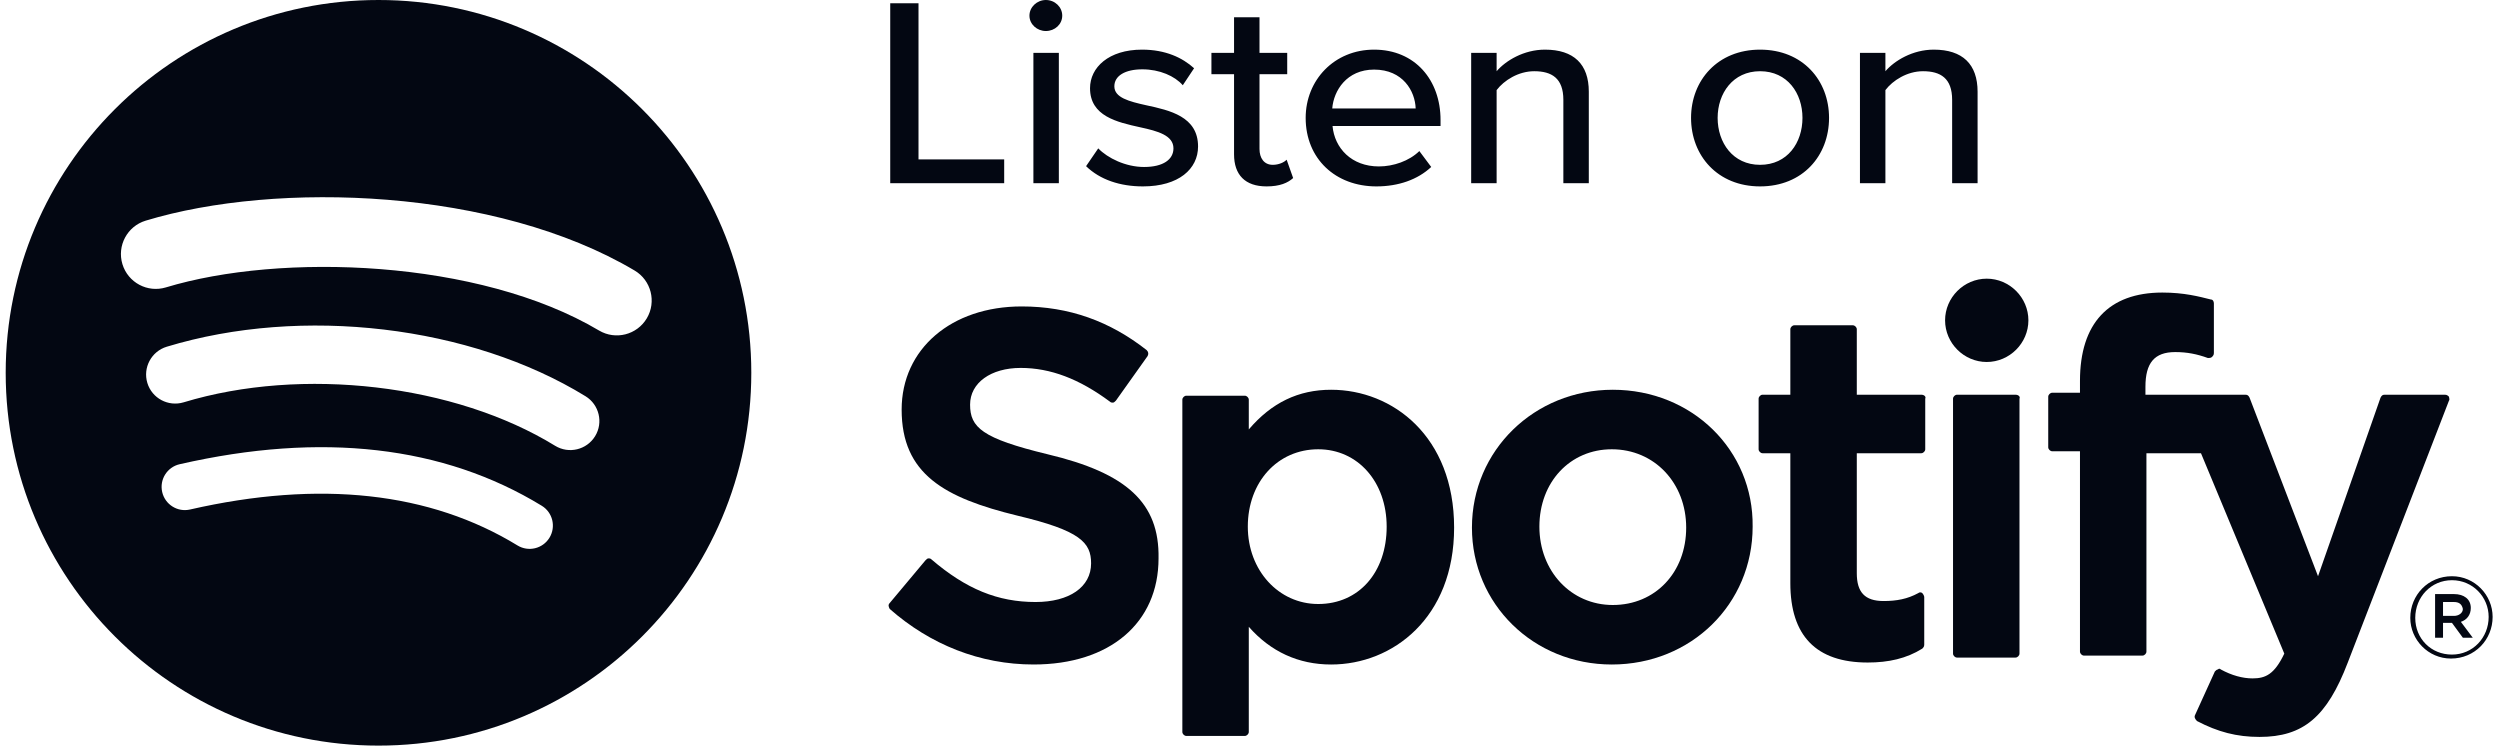
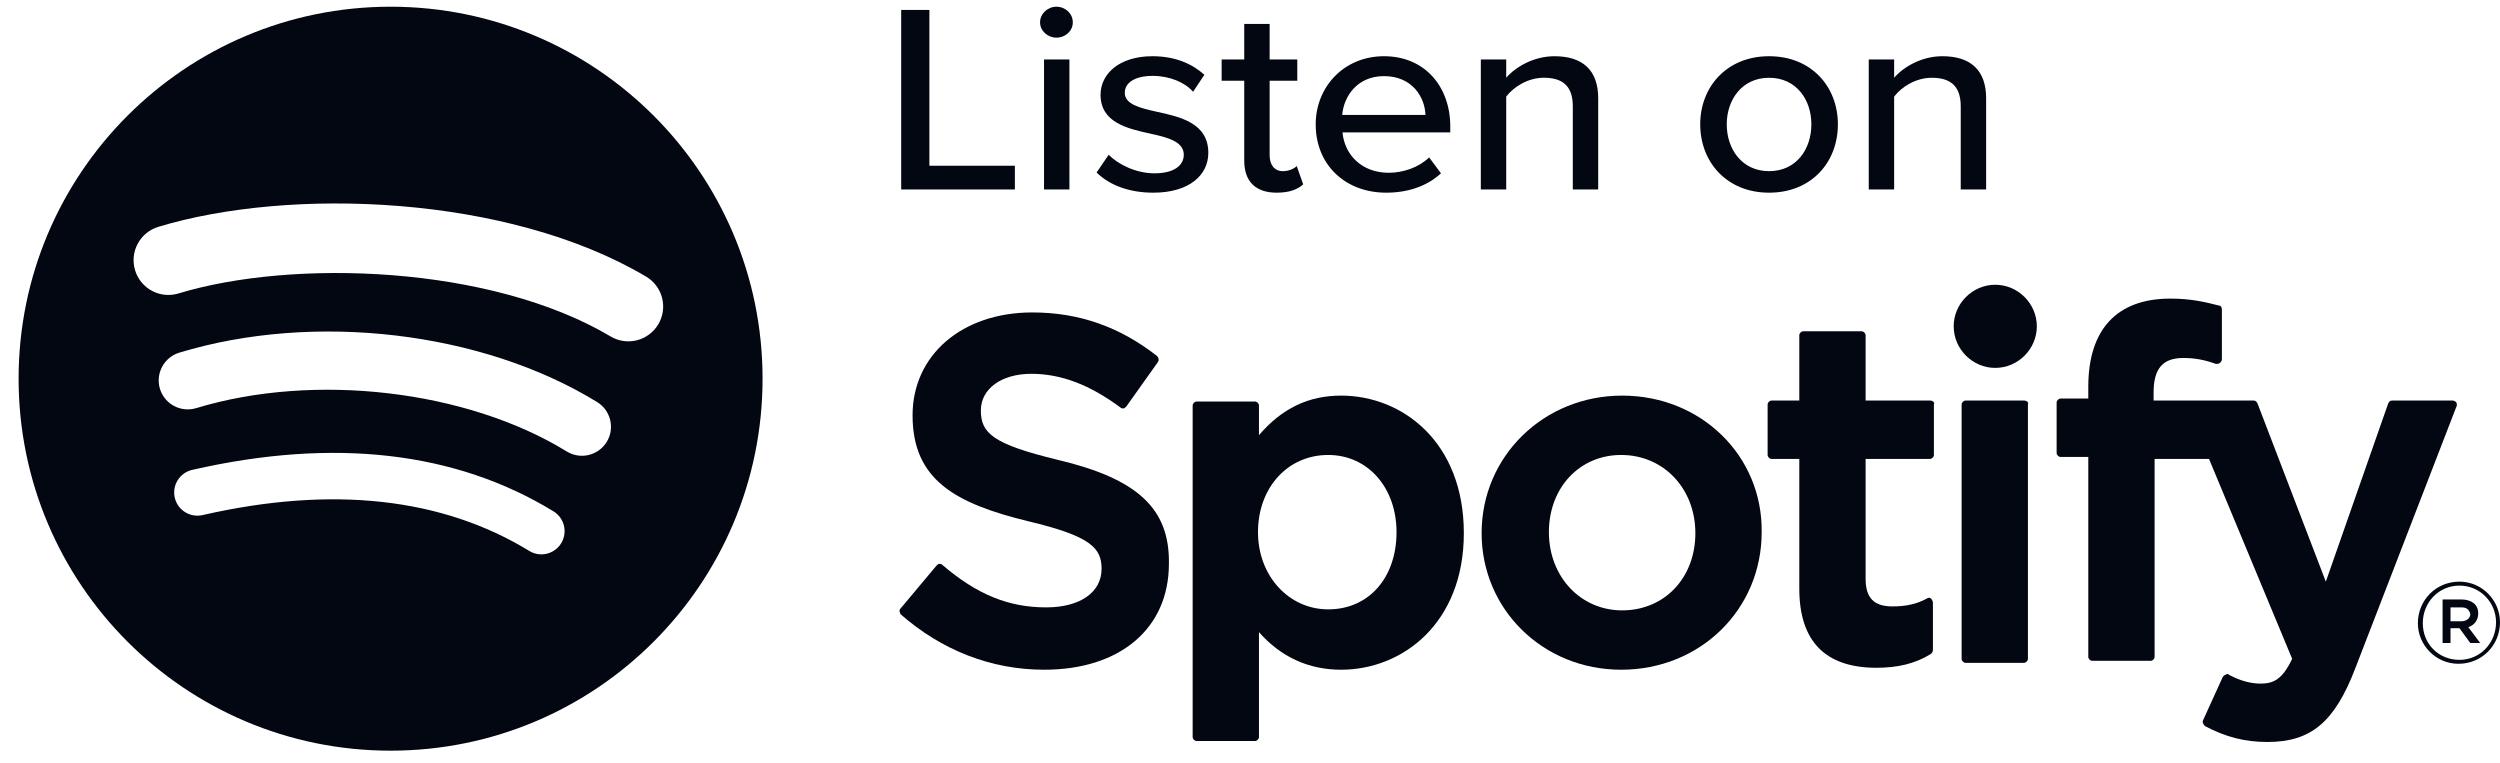
- <svg xmlns="http://www.w3.org/2000/svg" width="228" height="68" viewBox="0 0 228 68" fill="none">
-   <path d="M81.189 16.705V0.295H83.768V14.54H91.582V16.705H81.189ZM95.381 2.829C94.581 2.829 93.885 2.215 93.885 1.427C93.885 0.64 94.581 0 95.381 0C96.206 0 96.876 0.639 96.876 1.427C96.876 2.214 96.206 2.829 95.381 2.829ZM94.246 16.705V4.822H96.567V16.705H94.246ZM99.05 15.155L100.159 13.531C101.01 14.417 102.661 15.229 104.337 15.229C106.09 15.229 107.019 14.54 107.019 13.531C107.019 12.35 105.6 11.957 104.002 11.612C101.887 11.144 99.411 10.603 99.411 8.045C99.411 6.151 101.113 4.527 104.156 4.527C106.297 4.527 107.844 5.265 108.901 6.224L107.87 7.774C107.148 6.938 105.755 6.323 104.182 6.323C102.609 6.323 101.629 6.913 101.629 7.873C101.629 8.906 102.97 9.25 104.517 9.595C106.684 10.062 109.263 10.628 109.263 13.359C109.263 15.401 107.509 17 104.234 17C102.145 17 100.314 16.385 99.05 15.155ZM115.511 17C113.551 17 112.545 15.942 112.545 14.072V6.766H110.482V4.822H112.545V1.575H114.866V4.822H117.394V6.766H114.866V13.58C114.866 14.417 115.279 15.032 116.078 15.032C116.62 15.032 117.11 14.81 117.342 14.565L117.935 16.238C117.445 16.68 116.723 17 115.511 17ZM119.077 10.751C119.077 7.307 121.682 4.527 125.318 4.527C129.058 4.527 131.378 7.307 131.378 10.948V11.489H121.527C121.708 13.506 123.255 15.179 125.757 15.179C127.072 15.179 128.516 14.686 129.444 13.777L130.527 15.228C129.29 16.385 127.536 17 125.524 17C121.811 17 119.077 14.491 119.077 10.751ZM125.318 6.347C122.817 6.347 121.63 8.266 121.501 9.89H129.109C129.058 8.315 127.949 6.347 125.318 6.347ZM142.578 16.705V9.103C142.578 7.135 141.521 6.495 139.922 6.495C138.478 6.495 137.163 7.331 136.492 8.217V16.705H134.171V4.822H136.492V6.495C137.318 5.535 138.968 4.527 140.902 4.527C143.533 4.527 144.899 5.855 144.899 8.365V16.705H142.578ZM160.517 17C156.648 17 154.224 14.196 154.224 10.751C154.224 7.332 156.648 4.527 160.517 4.527C164.411 4.527 166.809 7.332 166.809 10.751C166.809 14.196 164.411 17 160.517 17ZM160.517 15.032C163.018 15.032 164.385 13.015 164.385 10.751C164.385 8.513 163.018 6.495 160.517 6.495C158.041 6.495 156.648 8.513 156.648 10.751C156.648 13.015 158.041 15.032 160.517 15.032ZM178.035 16.705V9.103C178.035 7.135 176.977 6.495 175.379 6.495C173.934 6.495 172.619 7.332 171.949 8.217V16.705H169.628V4.822H171.949V6.495C172.774 5.536 174.424 4.527 176.359 4.527C178.989 4.527 180.356 5.856 180.356 8.365V16.705H178.035Z" fill="#030712" />
-   <path fill-rule="evenodd" clip-rule="evenodd" d="M54.631 30.142C43.672 23.633 25.594 23.035 15.132 26.21C13.451 26.72 11.675 25.772 11.165 24.091C10.656 22.41 11.604 20.635 13.285 20.124C25.295 16.479 45.261 17.182 57.877 24.672C59.389 25.569 59.884 27.521 58.989 29.03C58.092 30.541 56.139 31.039 54.631 30.142ZM54.273 39.782C53.504 41.03 51.872 41.421 50.626 40.655C41.489 35.038 27.556 33.411 16.747 36.692C15.345 37.115 13.864 36.326 13.438 34.926C13.016 33.525 13.807 32.047 15.206 31.621C27.555 27.873 42.906 29.688 53.401 36.138C54.647 36.905 55.039 38.537 54.273 39.782ZM50.112 49.04C49.501 50.042 48.197 50.356 47.198 49.746C39.214 44.866 29.165 43.764 17.33 46.467C16.189 46.728 15.053 46.014 14.792 44.874C14.531 43.733 15.243 42.597 16.386 42.336C29.338 39.376 40.447 40.65 49.409 46.126C50.408 46.736 50.723 48.041 50.112 49.04ZM34.519 0C15.742 0 0.519 15.222 0.519 33.999C0.519 52.779 15.742 68 34.519 68C53.297 68 68.519 52.779 68.519 33.999C68.519 15.222 53.297 0 34.519 0Z" fill="#030712" />
-   <path d="M223.527 60.06C221.447 60.06 219.818 58.341 219.818 56.351C219.818 54.271 221.447 52.552 223.618 52.552C225.698 52.552 227.327 54.271 227.327 56.261C227.327 58.341 225.698 60.06 223.527 60.06ZM223.618 52.914C221.718 52.914 220.271 54.452 220.271 56.351C220.271 58.251 221.718 59.698 223.618 59.698C225.518 59.698 226.965 58.16 226.965 56.261C226.965 54.452 225.518 52.914 223.618 52.914ZM224.432 56.713L225.517 58.16H224.613L223.618 56.804H222.804V58.16H222.08V54.18H223.799C224.703 54.18 225.337 54.633 225.337 55.447C225.337 56.08 224.975 56.532 224.432 56.713ZM223.799 54.904H222.804V56.17H223.799C224.251 56.17 224.613 55.899 224.613 55.537C224.522 55.085 224.251 54.904 223.799 54.904Z" fill="#030712" />
-   <path d="M95.527 41.425C89.557 39.978 88.472 38.983 88.472 36.902C88.472 34.912 90.371 33.555 93.085 33.555C95.799 33.555 98.422 34.55 101.226 36.631C101.317 36.721 101.407 36.721 101.498 36.721C101.588 36.721 101.679 36.631 101.769 36.54L104.664 32.469C104.754 32.289 104.754 32.108 104.573 31.927C101.226 29.303 97.517 27.947 93.175 27.947C86.753 27.947 82.23 31.836 82.23 37.354C82.23 43.234 86.12 45.405 92.814 47.033C98.513 48.39 99.508 49.476 99.508 51.376C99.508 53.547 97.517 54.904 94.442 54.904C91.004 54.904 88.11 53.727 84.944 51.014C84.853 50.923 84.763 50.923 84.672 50.923C84.582 50.923 84.491 51.014 84.401 51.104L81.144 54.994C80.963 55.175 81.054 55.356 81.144 55.537C84.853 58.793 89.376 60.602 94.261 60.602C101.226 60.602 105.659 56.803 105.659 50.923C105.749 45.858 102.764 43.144 95.527 41.425Z" fill="#030712" />
-   <path d="M121.399 35.546C118.413 35.546 115.971 36.722 113.89 39.164V36.451C113.89 36.27 113.709 36.089 113.529 36.089H108.191C108.01 36.089 107.83 36.27 107.83 36.451V66.755C107.83 66.936 108.01 67.117 108.191 67.117H113.529C113.709 67.117 113.89 66.936 113.89 66.755V57.166C115.88 59.427 118.413 60.603 121.399 60.603C127.007 60.603 132.615 56.352 132.615 48.12C132.615 39.798 127.007 35.546 121.399 35.546ZM126.464 48.029C126.464 52.191 123.931 55.085 120.223 55.085C116.604 55.085 113.8 52.01 113.8 48.029C113.8 43.959 116.514 40.974 120.223 40.974C123.841 40.974 126.464 43.959 126.464 48.029Z" fill="#030712" />
-   <path d="M147.086 35.546C139.94 35.546 134.241 41.064 134.241 48.12C134.241 55.085 139.849 60.603 146.995 60.603C154.232 60.603 159.841 55.085 159.841 48.029C159.931 41.064 154.323 35.546 147.086 35.546ZM147.086 55.176C143.287 55.176 140.392 52.1 140.392 48.029C140.392 43.959 143.196 40.974 146.995 40.974C150.885 40.974 153.78 44.049 153.78 48.12C153.78 52.191 150.976 55.176 147.086 55.176Z" fill="#030712" />
-   <path d="M175.22 35.998H169.34V30.028C169.34 29.847 169.159 29.666 168.978 29.666H163.641C163.46 29.666 163.279 29.847 163.279 30.028V35.998H160.746C160.565 35.998 160.385 36.179 160.385 36.36V40.974C160.385 41.154 160.565 41.335 160.746 41.335H163.279V53.185C163.279 57.98 165.631 60.422 170.335 60.422C172.235 60.422 173.863 60.06 175.31 59.156C175.401 59.065 175.491 58.975 175.491 58.794V54.452C175.491 54.361 175.401 54.181 175.31 54.09C175.22 54 175.039 54 174.948 54.09C173.953 54.633 172.958 54.814 171.782 54.814C170.064 54.814 169.34 54 169.34 52.281V41.335H175.22C175.401 41.335 175.582 41.154 175.582 40.974V36.36C175.672 36.179 175.491 35.998 175.22 35.998Z" fill="#030712" />
-   <path d="M195.664 35.999V35.275C195.664 33.104 196.478 32.109 198.378 32.109C199.463 32.109 200.368 32.29 201.363 32.652C201.453 32.652 201.634 32.652 201.725 32.561C201.815 32.471 201.906 32.38 201.906 32.199V27.676C201.906 27.495 201.815 27.315 201.634 27.315C200.549 27.043 199.192 26.681 197.202 26.681C192.317 26.681 189.694 29.486 189.694 34.732V35.818H187.161C186.98 35.818 186.799 35.999 186.799 36.18V40.793C186.799 40.974 186.98 41.155 187.161 41.155H189.694V59.428C189.694 59.609 189.875 59.79 190.055 59.79H195.393C195.574 59.79 195.754 59.609 195.754 59.428V41.336H200.73L208.328 59.609C207.424 61.508 206.61 61.87 205.434 61.87C204.529 61.87 203.534 61.599 202.539 61.056C202.448 60.965 202.358 60.965 202.268 61.056C202.177 61.056 202.087 61.146 201.996 61.237L200.187 65.217C200.096 65.398 200.187 65.579 200.368 65.76C202.268 66.755 203.986 67.207 206.067 67.207C210.047 67.207 212.218 65.398 214.118 60.423L223.345 36.541C223.435 36.451 223.345 36.27 223.345 36.18C223.254 36.089 223.164 35.999 222.983 35.999H217.465C217.284 35.999 217.193 36.089 217.103 36.27L211.404 52.553L205.162 36.27C205.072 36.089 204.981 35.999 204.8 35.999H195.664Z" fill="#030712" />
-   <path d="M183.815 35.999H178.478C178.297 35.999 178.116 36.18 178.116 36.361V59.609C178.116 59.79 178.297 59.971 178.478 59.971H183.815C183.996 59.971 184.177 59.79 184.177 59.609V36.361C184.267 36.18 184.086 35.999 183.815 35.999Z" fill="#030712" />
-   <path d="M181.191 25.415C179.11 25.415 177.392 27.134 177.392 29.214C177.392 31.295 179.11 33.013 181.191 33.013C183.271 33.013 184.99 31.295 184.99 29.214C184.99 27.134 183.271 25.415 181.191 25.415Z" fill="#030712" />
+ <svg xmlns="http://www.w3.org/2000/svg" width="82" height="25" viewBox="0 0 82 25" fill="none">
+   <g id="Spotify">
+     <path id="Listenon-4-3" d="M29.559 6.214V0.326H30.484V5.437H33.288V6.214H29.559ZM34.651 1.235C34.364 1.235 34.114 1.014 34.114 0.732C34.114 0.449 34.364 0.22 34.651 0.22C34.947 0.22 35.188 0.449 35.188 0.732C35.188 1.014 34.947 1.235 34.651 1.235ZM34.244 6.214V1.95H35.077V6.214H34.244ZM35.968 5.658L36.366 5.075C36.671 5.393 37.264 5.685 37.865 5.685C38.494 5.685 38.828 5.437 38.828 5.075C38.828 4.652 38.319 4.51 37.745 4.387C36.986 4.219 36.098 4.025 36.098 3.107C36.098 2.427 36.708 1.844 37.8 1.844C38.569 1.844 39.124 2.109 39.503 2.453L39.133 3.01C38.874 2.709 38.374 2.489 37.81 2.489C37.245 2.489 36.893 2.7 36.893 3.045C36.893 3.416 37.375 3.539 37.93 3.663C38.707 3.83 39.633 4.034 39.633 5.014C39.633 5.746 39.003 6.32 37.828 6.32C37.078 6.32 36.422 6.1 35.968 5.658ZM41.875 6.32C41.172 6.32 40.811 5.941 40.811 5.27V2.648H40.07V1.95H40.811V0.785H41.644V1.95H42.551V2.648H41.644V5.093C41.644 5.393 41.792 5.614 42.079 5.614C42.273 5.614 42.449 5.534 42.532 5.446L42.745 6.047C42.569 6.205 42.31 6.32 41.875 6.32ZM43.155 4.078C43.155 2.842 44.09 1.844 45.394 1.844C46.736 1.844 47.569 2.842 47.569 4.148V4.342H44.034C44.099 5.066 44.654 5.667 45.552 5.667C46.024 5.667 46.542 5.49 46.875 5.163L47.264 5.684C46.819 6.099 46.19 6.32 45.468 6.32C44.136 6.32 43.155 5.42 43.155 4.078ZM45.394 2.497C44.497 2.497 44.071 3.186 44.025 3.769H46.755C46.736 3.204 46.338 2.497 45.394 2.497ZM51.588 6.214V3.486C51.588 2.78 51.209 2.55 50.635 2.55C50.117 2.55 49.645 2.851 49.404 3.168V6.214H48.571V1.95H49.404V2.55C49.7 2.206 50.293 1.844 50.987 1.844C51.931 1.844 52.421 2.321 52.421 3.221V6.214H51.588ZM58.025 6.32C56.637 6.32 55.767 5.314 55.767 4.078C55.767 2.851 56.637 1.844 58.025 1.844C59.423 1.844 60.283 2.851 60.283 4.078C60.283 5.314 59.423 6.32 58.025 6.32ZM58.025 5.614C58.923 5.614 59.413 4.89 59.413 4.078C59.413 3.274 58.923 2.551 58.025 2.551C57.137 2.551 56.637 3.274 56.637 4.078C56.637 4.89 57.137 5.614 58.025 5.614ZM64.312 6.214V3.486C64.312 2.78 63.932 2.551 63.359 2.551C62.84 2.551 62.368 2.851 62.128 3.169V6.214H61.295V1.95H62.128V2.551C62.424 2.206 63.016 1.844 63.71 1.844C64.654 1.844 65.145 2.321 65.145 3.221V6.214H64.312Z" fill="#030712" />
+     <path id="Spotify_Icon_RGB_Green-4-6" fill-rule="evenodd" clip-rule="evenodd" d="M20.029 11.036C16.096 8.7 9.608 8.486 5.854 9.625C5.251 9.808 4.613 9.468 4.431 8.865C4.248 8.262 4.588 7.625 5.191 7.441C9.501 6.133 16.666 6.386 21.193 9.073C21.736 9.395 21.914 10.096 21.592 10.637C21.27 11.179 20.57 11.358 20.029 11.036ZM19.9 14.495C19.624 14.943 19.038 15.084 18.591 14.809C15.312 12.793 10.313 12.209 6.434 13.387C5.93 13.539 5.399 13.255 5.246 12.753C5.095 12.25 5.379 11.72 5.881 11.567C10.312 10.222 15.821 10.873 19.587 13.188C20.034 13.463 20.175 14.049 19.9 14.495ZM18.407 17.818C18.188 18.177 17.72 18.29 17.361 18.071C14.496 16.32 10.89 15.925 6.643 16.895C6.234 16.988 5.826 16.732 5.732 16.323C5.639 15.914 5.894 15.506 6.304 15.412C10.952 14.35 14.939 14.807 18.154 16.772C18.513 16.991 18.626 17.459 18.407 17.818ZM12.811 0.22C6.073 0.22 0.61 5.682 0.61 12.421C0.61 19.16 6.073 24.622 12.811 24.622C19.55 24.622 25.012 19.16 25.012 12.421C25.012 5.682 19.55 0.22 12.811 0.22Z" fill="#030712" />
+     <path id="path4-2" d="M80.637 21.772C79.89 21.772 79.306 21.156 79.306 20.442C79.306 19.695 79.89 19.078 80.669 19.078C81.416 19.078 82 19.695 82 20.409C82 21.156 81.416 21.772 80.637 21.772ZM80.669 19.208C79.987 19.208 79.468 19.76 79.468 20.442C79.468 21.123 79.987 21.643 80.669 21.643C81.351 21.643 81.87 21.091 81.87 20.409C81.87 19.76 81.351 19.208 80.669 19.208ZM80.961 20.571L81.351 21.091H81.026L80.669 20.604H80.377V21.091H80.117V19.662H80.734C81.059 19.662 81.286 19.825 81.286 20.117C81.286 20.344 81.156 20.506 80.961 20.571ZM80.734 19.922H80.377V20.377H80.734C80.896 20.377 81.026 20.279 81.026 20.149C80.994 19.987 80.896 19.922 80.734 19.922Z" fill="#030712" />
+     <path id="path8-8" d="M34.704 15.085C32.561 14.566 32.172 14.209 32.172 13.462C32.172 12.748 32.853 12.261 33.827 12.261C34.801 12.261 35.742 12.618 36.749 13.365C36.781 13.397 36.814 13.397 36.846 13.397C36.879 13.397 36.911 13.365 36.944 13.332L37.982 11.872C38.015 11.807 38.015 11.742 37.95 11.677C36.749 10.736 35.418 10.248 33.86 10.248C31.555 10.248 29.932 11.644 29.932 13.624C29.932 15.735 31.328 16.514 33.73 17.098C35.775 17.585 36.132 17.974 36.132 18.656C36.132 19.435 35.418 19.922 34.314 19.922C33.081 19.922 32.042 19.5 30.906 18.526C30.873 18.494 30.841 18.494 30.808 18.494C30.776 18.494 30.744 18.526 30.711 18.559L29.542 19.954C29.477 20.019 29.51 20.084 29.542 20.149C30.873 21.318 32.496 21.967 34.249 21.967C36.749 21.967 38.34 20.604 38.34 18.494C38.372 16.676 37.301 15.702 34.704 15.085Z" fill="#030712" />
+     <path id="path10-4" d="M43.988 12.976C42.917 12.976 42.041 13.398 41.294 14.274V13.3C41.294 13.235 41.229 13.17 41.164 13.17H39.249C39.184 13.17 39.119 13.235 39.119 13.3V24.175C39.119 24.24 39.184 24.305 39.249 24.305H41.164C41.229 24.305 41.294 24.24 41.294 24.175V20.734C42.008 21.545 42.917 21.967 43.988 21.967C46.001 21.967 48.014 20.442 48.014 17.488C48.014 14.501 46.001 12.976 43.988 12.976ZM45.806 17.455C45.806 18.948 44.897 19.987 43.566 19.987C42.268 19.987 41.262 18.884 41.262 17.455C41.262 15.995 42.235 14.923 43.566 14.923C44.865 14.923 45.806 15.995 45.806 17.455Z" fill="#030712" />
+     <path id="path12-2" d="M53.206 12.976C50.642 12.976 48.597 14.956 48.597 17.488C48.597 19.987 50.609 21.967 53.174 21.967C55.771 21.967 57.783 19.987 57.783 17.455C57.816 14.956 55.803 12.976 53.206 12.976ZM53.206 20.02C51.843 20.02 50.804 18.916 50.804 17.455C50.804 15.995 51.81 14.923 53.174 14.923C54.57 14.923 55.608 16.027 55.608 17.488C55.608 18.948 54.602 20.02 53.206 20.02Z" fill="#030712" />
+     <path id="path14-6" d="M63.302 13.138H61.192V10.996C61.192 10.931 61.127 10.866 61.062 10.866H59.147C59.082 10.866 59.017 10.931 59.017 10.996V13.138H58.108C58.043 13.138 57.978 13.203 57.978 13.268V14.923C57.978 14.988 58.043 15.053 58.108 15.053H59.017V19.306C59.017 21.026 59.861 21.903 61.549 21.903C62.231 21.903 62.815 21.773 63.335 21.448C63.367 21.416 63.4 21.383 63.4 21.318V19.76C63.4 19.728 63.367 19.663 63.335 19.63C63.302 19.598 63.237 19.598 63.205 19.63C62.848 19.825 62.491 19.89 62.069 19.89C61.452 19.89 61.192 19.598 61.192 18.981V15.053H63.302C63.367 15.053 63.432 14.988 63.432 14.923V13.268C63.465 13.203 63.4 13.138 63.302 13.138Z" fill="#030712" />
+     <path id="path16-9" d="M70.638 13.138V12.878C70.638 12.099 70.93 11.742 71.612 11.742C72.002 11.742 72.326 11.807 72.683 11.937C72.716 11.937 72.781 11.937 72.813 11.904C72.846 11.872 72.878 11.839 72.878 11.775V10.152C72.878 10.087 72.846 10.022 72.781 10.022C72.391 9.924 71.904 9.794 71.19 9.794C69.437 9.794 68.496 10.801 68.496 12.684V13.073H67.587C67.522 13.073 67.457 13.138 67.457 13.203V14.858C67.457 14.923 67.522 14.988 67.587 14.988H68.496V21.546C68.496 21.61 68.561 21.675 68.626 21.675H70.541C70.606 21.675 70.671 21.61 70.671 21.546V15.053H72.456L75.183 21.61C74.858 22.292 74.566 22.422 74.144 22.422C73.82 22.422 73.462 22.325 73.105 22.13C73.073 22.097 73.04 22.097 73.008 22.13C72.975 22.13 72.943 22.162 72.911 22.195L72.261 23.623C72.229 23.688 72.261 23.753 72.326 23.818C73.008 24.175 73.625 24.337 74.371 24.337C75.8 24.337 76.579 23.688 77.26 21.903L80.572 13.333C80.604 13.3 80.572 13.235 80.572 13.203C80.539 13.17 80.507 13.138 80.442 13.138H78.462C78.397 13.138 78.364 13.17 78.332 13.235L76.287 19.078L74.047 13.235C74.014 13.17 73.982 13.138 73.917 13.138H70.638Z" fill="#030712" />
+     <path id="path18-8" d="M66.386 13.138H64.471C64.406 13.138 64.341 13.203 64.341 13.268V21.611C64.341 21.676 64.406 21.741 64.471 21.741H66.386C66.451 21.741 66.516 21.676 66.516 21.611V13.268C66.548 13.203 66.483 13.138 66.386 13.138Z" fill="#030712" />
+     <path id="path20-4" d="M65.444 9.34C64.698 9.34 64.081 9.957 64.081 10.703C64.081 11.45 64.698 12.067 65.444 12.067C66.191 12.067 66.808 11.45 66.808 10.703C66.808 9.957 66.191 9.34 65.444 9.34Z" fill="#030712" />
+   </g>
</svg>
